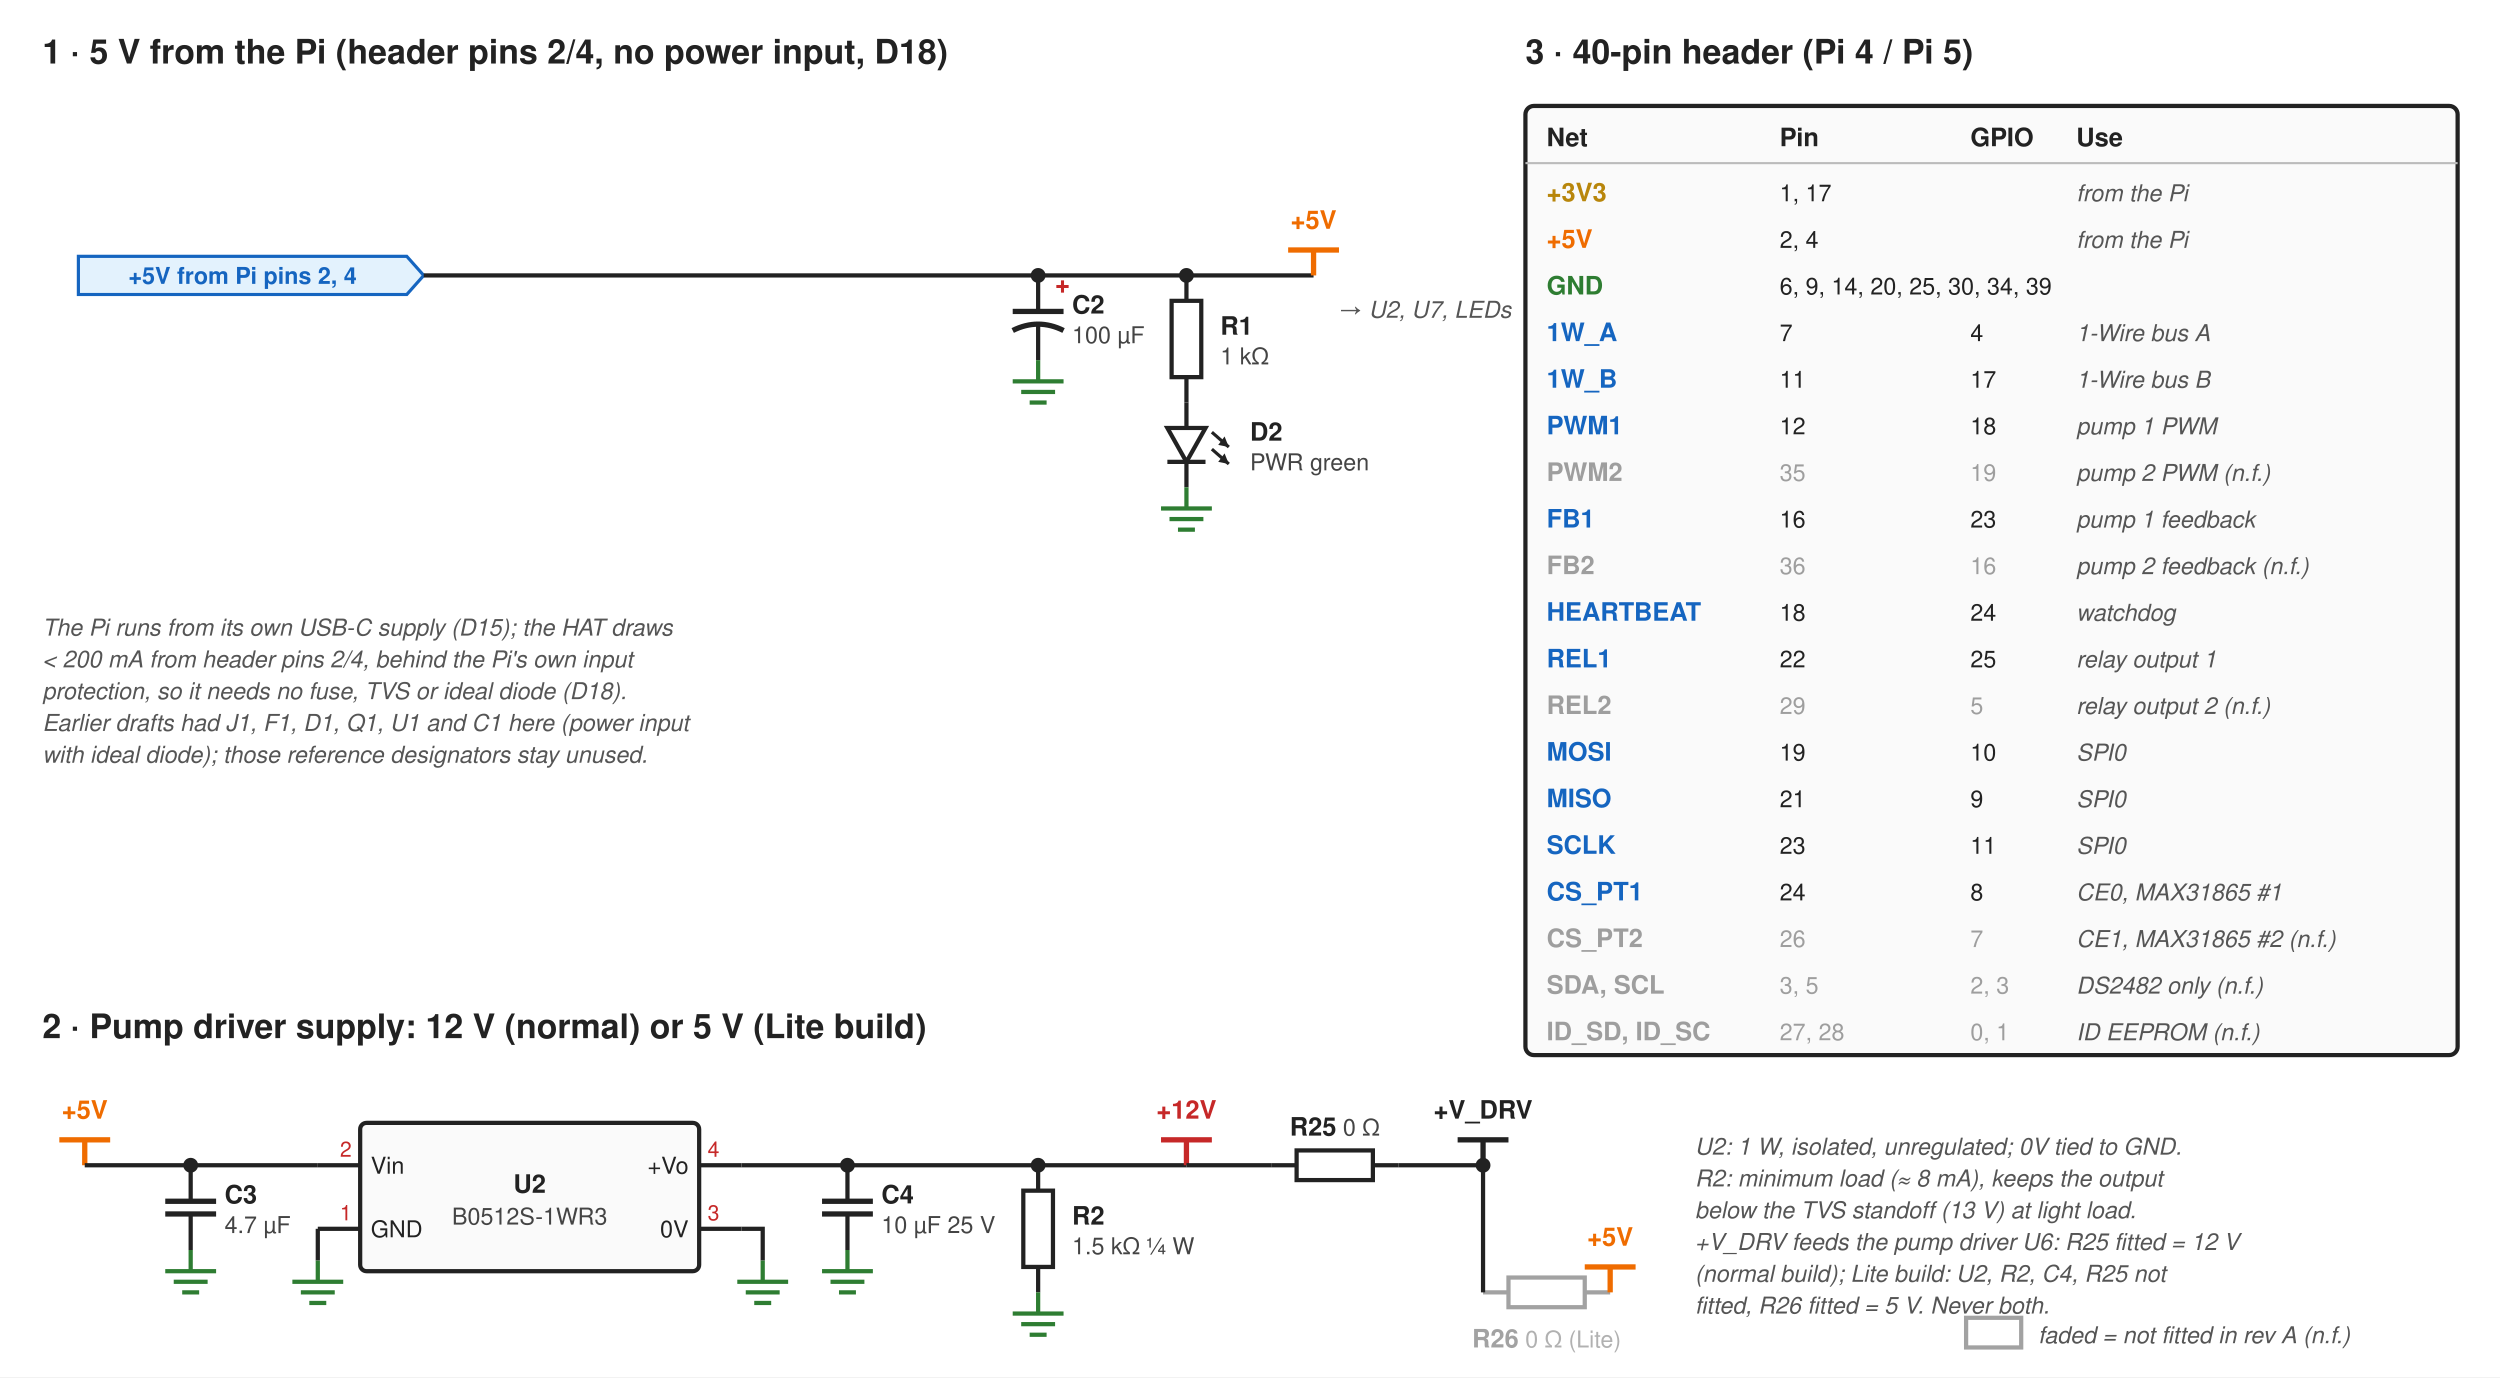
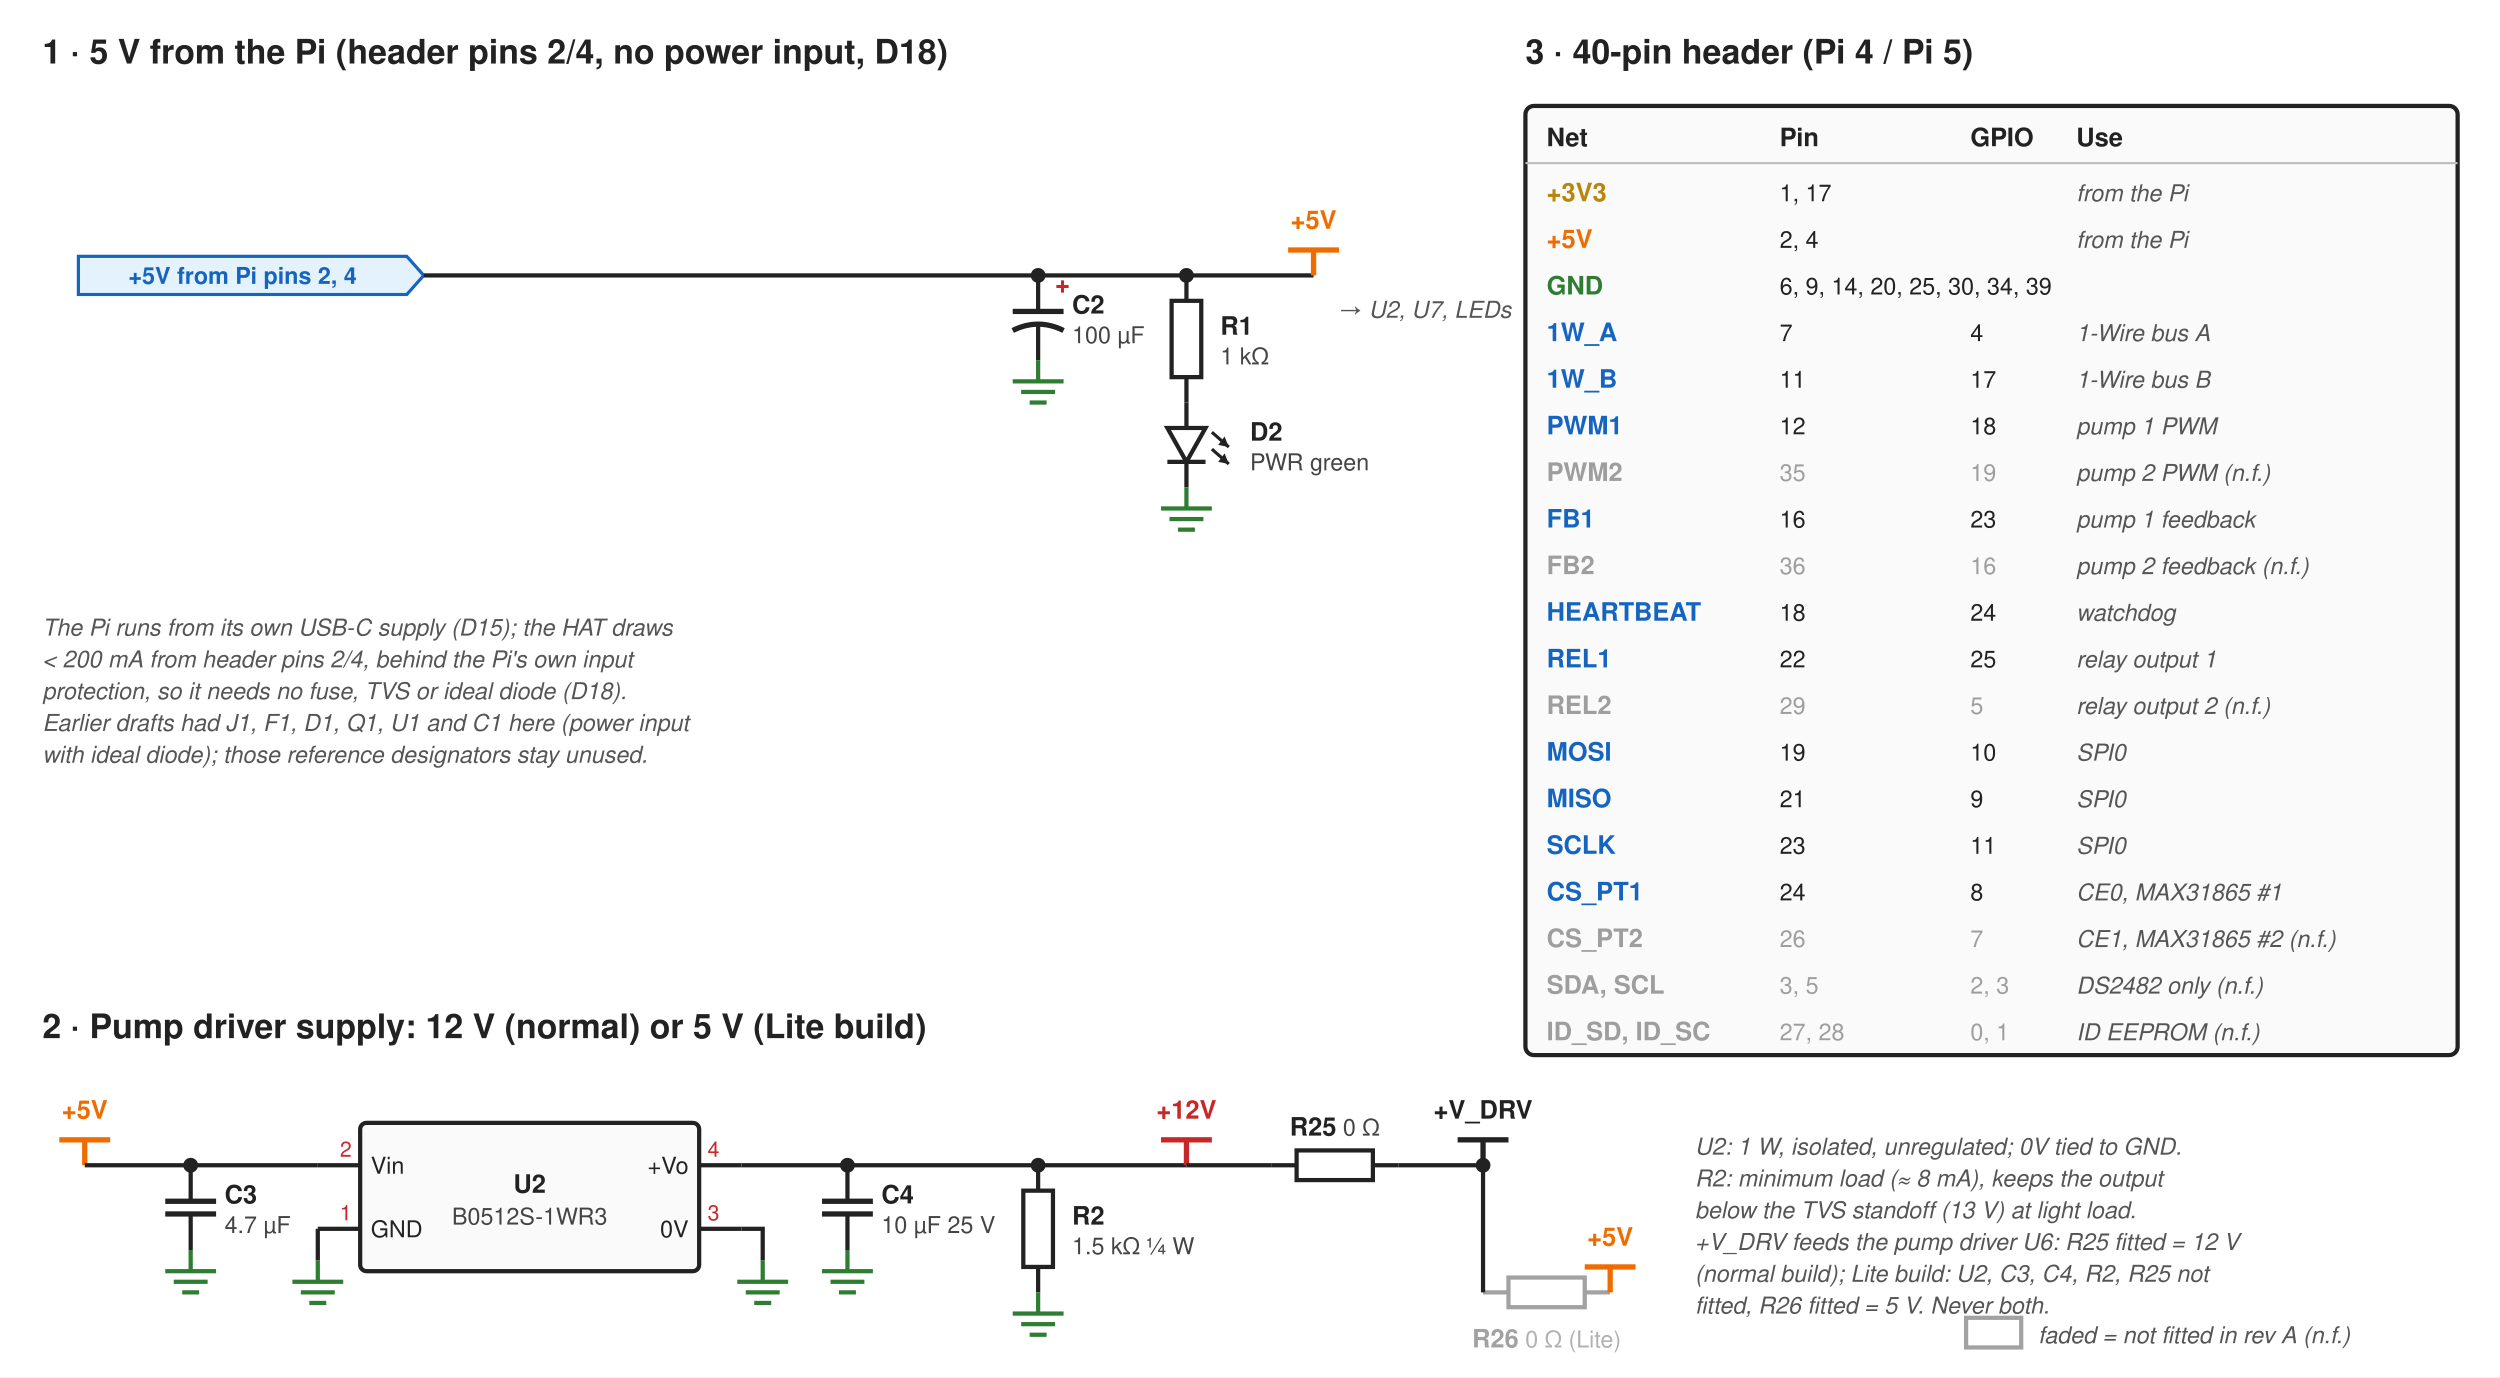
<svg xmlns="http://www.w3.org/2000/svg" width="1180" height="650" viewBox="0 0 1180 650" font-family="Helvetica, Arial, sans-serif">
  <style>.w{stroke:#222;stroke-width:2;fill:none}.b{stroke:#222;stroke-width:2;fill:white}.r{font-size:12px;font-weight:bold;fill:#222}.v{font-size:11px;fill:#444}.pn{font-size:11px;fill:#222}.num{font-size:10px;fill:#c62828}.n{font-size:11px;fill:#555;font-style:italic}.h{font-size:16px;font-weight:bold;fill:#222}</style>
  <rect width="1180" height="650" fill="white" />
  <text x="20" y="30" class="h" text-anchor="start">1 · 5 V from the Pi (header pins 2/4, no power input, D18)</text>
  <polygon points="200,130 192,121 37,121 37,139 192,139" style="fill:#e3f2fd;stroke:#1565c0;stroke-width:1.5" />
  <text x="114.5" y="134" class="pn" text-anchor="middle" style="font-weight:bold;fill:#1565c0">+5V from Pi pins 2, 4</text>
  <path class="w" d="M200 130 L620 130" />
  <circle cx="490" cy="130" r="3.5" fill="#222" />
  <g transform="translate(490 130) rotate(90)">
    <path class="w" d="M0 0 H17" />
    <path class="w" d="M23 0 H40" />
    <path class="w" d="M17 -12 V12" style="stroke-width:2.5" />
    <path class="w" d="M26 -12 Q20 0 26 12" style="stroke-width:2.5" />
    <text x="8" y="-8" style="font-size:12px;font-weight:bold;fill:#c62828" transform="rotate(-90 8 -8)">+</text>
  </g>
  <text x="506.0" y="148.0" class="r" text-anchor="start">C2</text>
  <text x="506.0" y="162.0" class="v" text-anchor="start">100 µF</text>
  <path d="M490 170 V180 M478 180 H502 M482 185 H498 M486 190 H494" style="stroke:#2e7d32;stroke-width:2;fill:none" />
  <circle cx="560" cy="130" r="3.5" fill="#222" />
  <g transform="translate(560 130) rotate(90)">
    <path class="w" d="M0 0 H12" />
    <path class="w" d="M48 0 H60" />
    <rect class="b" x="12" y="-7" width="36" height="14" />
  </g>
  <text x="576.0" y="158.0" class="r" text-anchor="start">R1</text>
  <text x="576.0" y="172.0" class="v" text-anchor="start">1 kΩ</text>
  <g transform="translate(560 190) rotate(90)">
    <path class="w" d="M0 0 H12" />
    <path class="w" d="M28 0 H40" />
    <path d="M12 -9 L28 0 L12 9 Z" style="fill:white;stroke:#222;stroke-width:2" />
    <path class="w" d="M28 -9 V9" />
    <path class="w" d="M14 -12 L21 -20" style="stroke-width:1.5" />
    <path d="M21 -20 L16 -18 L20 -15 Z" fill="#222" />
    <path class="w" d="M22 -12 L29 -20" style="stroke-width:1.5" />
    <path d="M29 -20 L24 -18 L28 -15 Z" fill="#222" />
  </g>
  <text x="590.0" y="208.0" class="r" text-anchor="start">D2</text>
  <text x="590.0" y="222.0" class="v" text-anchor="start">PWR green</text>
  <path d="M560 230 V240 M548 240 H572 M552 245 H568 M556 250 H564" style="stroke:#2e7d32;stroke-width:2;fill:none" />
  <path d="M620 130 V118 M608 118 H632" style="stroke:#ef6c00;stroke-width:2.5;fill:none" />
  <text x="620" y="108" class="r" text-anchor="middle" style="fill:#ef6c00">+5V</text>
  <text x="632" y="150" class="n" text-anchor="start">→ U2, U7, LEDs</text>
  <text x="20" y="300" class="n" text-anchor="start">The Pi runs from its own USB-C supply (D15); the HAT draws</text>
  <text x="20" y="315" class="n" text-anchor="start">&lt; 200 mA from header pins 2/4, behind the Pi's own input</text>
  <text x="20" y="330" class="n" text-anchor="start">protection, so it needs no fuse, TVS or ideal diode (D18).</text>
  <text x="20" y="345" class="n" text-anchor="start">Earlier drafts had J1, F1, D1, Q1, U1 and C1 here (power input</text>
  <text x="20" y="360" class="n" text-anchor="start">with ideal diode); those reference designators stay unused.</text>
  <text x="20" y="490" class="h" text-anchor="start">2 · Pump driver supply: 12 V (normal) or 5 V (Lite build)</text>
  <path d="M40 550 V538 M28 538 H52" style="stroke:#ef6c00;stroke-width:2.5;fill:none" />
  <text x="40" y="528" class="r" text-anchor="middle" style="fill:#ef6c00">+5V</text>
  <path class="w" d="M40 550 L150 550" />
  <circle cx="90" cy="550" r="3.5" fill="#222" />
  <g transform="translate(90 550) rotate(90)">
    <path class="w" d="M0 0 H17" />
    <path class="w" d="M23 0 H40" />
    <path class="w" d="M17 -12 V12" style="stroke-width:2.5" />
    <path class="w" d="M23 -12 V12" style="stroke-width:2.5" />
  </g>
  <text x="106.0" y="568.0" class="r" text-anchor="start">C3</text>
  <text x="106.0" y="582.0" class="v" text-anchor="start">4.7 µF</text>
  <path d="M90 590 V600 M78 600 H102 M82 605 H98 M86 610 H94" style="stroke:#2e7d32;stroke-width:2;fill:none" />
  <rect x="170" y="530" width="160" height="70" rx="3" style="fill:#fafafa;stroke:#222;stroke-width:2" />
  <text x="250.0" y="563.0" class="r" text-anchor="middle">U2</text>
  <text x="250.0" y="578.0" class="v" text-anchor="middle">B0512S-1WR3</text>
  <text x="175" y="554" class="pn" text-anchor="start">Vin</text>
  <text x="166" y="546" class="num" text-anchor="end">2</text>
  <path class="w" d="M170 550 L150 550" />
  <text x="175" y="584" class="pn" text-anchor="start">GND</text>
  <text x="166" y="576" class="num" text-anchor="end">1</text>
  <path class="w" d="M170 580 L150 580" />
  <text x="325" y="554" class="pn" text-anchor="end">+Vo</text>
  <text x="334" y="546" class="num" text-anchor="start">4</text>
  <path class="w" d="M330 550 L350 550" />
  <text x="325" y="584" class="pn" text-anchor="end">0V</text>
  <text x="334" y="576" class="num" text-anchor="start">3</text>
  <path class="w" d="M330 580 L350 580" />
  <path class="w" d="M150 580 L150 595" />
  <path d="M150 595 V605 M138 605 H162 M142 610 H158 M146 615 H154" style="stroke:#2e7d32;stroke-width:2;fill:none" />
  <path class="w" d="M350 580 L360 580 L360 595" />
  <path d="M360 595 V605 M348 605 H372 M352 610 H368 M356 615 H364" style="stroke:#2e7d32;stroke-width:2;fill:none" />
  <path class="w" d="M350 550 L560 550" />
  <circle cx="400" cy="550" r="3.5" fill="#222" />
  <g transform="translate(400 550) rotate(90)">
    <path class="w" d="M0 0 H17" />
    <path class="w" d="M23 0 H40" />
    <path class="w" d="M17 -12 V12" style="stroke-width:2.5" />
    <path class="w" d="M23 -12 V12" style="stroke-width:2.5" />
  </g>
  <text x="416.0" y="568.0" class="r" text-anchor="start">C4</text>
  <text x="416.0" y="582.0" class="v" text-anchor="start">10 µF 25 V</text>
  <path d="M400 590 V600 M388 600 H412 M392 605 H408 M396 610 H404" style="stroke:#2e7d32;stroke-width:2;fill:none" />
  <circle cx="490" cy="550" r="3.5" fill="#222" />
  <g transform="translate(490 550) rotate(90)">
    <path class="w" d="M0 0 H12" />
    <path class="w" d="M48 0 H60" />
    <rect class="b" x="12" y="-7" width="36" height="14" />
  </g>
  <text x="506.0" y="578.0" class="r" text-anchor="start">R2</text>
  <text x="506.0" y="592.0" class="v" text-anchor="start">1.5 kΩ ¼ W</text>
  <path d="M490 610 V620 M478 620 H502 M482 625 H498 M486 630 H494" style="stroke:#2e7d32;stroke-width:2;fill:none" />
  <path d="M560 550 V538 M548 538 H572" style="stroke:#c62828;stroke-width:2.5;fill:none" />
  <text x="560" y="528" class="r" text-anchor="middle" style="fill:#c62828">+12V</text>
  <path class="w" d="M560 550 L600 550" />
  <g transform="translate(600 550) rotate(0)">
    <path class="w" d="M0 0 H12" />
    <path class="w" d="M48 0 H60" />
    <rect class="b" x="12" y="-7" width="36" height="14" />
  </g>
  <text x="630.0" y="536.0" class="v" text-anchor="middle">
    <tspan class="r">R25</tspan> 0 Ω</text>
  <path class="w" d="M660 550 L700 550" />
  <circle cx="700" cy="550" r="3.5" fill="#222" />
  <path d="M700 550 V538 M688 538 H712" style="stroke:#222;stroke-width:2.5;fill:none" />
  <text x="700" y="528" class="r" text-anchor="middle" style="fill:#222">+V_DRV</text>
  <path class="w" d="M700 550 L700 610" />
  <g opacity="0.42">
    <g transform="translate(700 610) rotate(0)">
      <path class="w" d="M0 0 H12" />
      <path class="w" d="M48 0 H60" />
      <rect class="b" x="12" y="-7" width="36" height="14" />
    </g>
    <text x="730.0" y="636.0" class="v" text-anchor="middle">
      <tspan class="r">R26</tspan> 0 Ω (Lite)</text>
  </g>
  <path d="M760 610 V598 M748 598 H772" style="stroke:#ef6c00;stroke-width:2.5;fill:none" />
  <text x="760" y="588" class="r" text-anchor="middle" style="fill:#ef6c00">+5V</text>
  <text x="800" y="545" class="n" text-anchor="start">U2: 1 W, isolated, unregulated; 0V tied to GND.</text>
  <text x="800" y="560" class="n" text-anchor="start">R2: minimum load (≈ 8 mA), keeps the output</text>
  <text x="800" y="575" class="n" text-anchor="start">below the TVS standoff (13 V) at light load.</text>
  <text x="800" y="590" class="n" text-anchor="start">+V_DRV feeds the pump driver U6: R25 fitted = 12 V</text>
-   <text x="800" y="605" class="n" text-anchor="start">(normal build); Lite build: U2, R2, C4, R25 not</text>
+   <text x="800" y="605" class="n" text-anchor="start">(normal build); Lite build: U2, C3, C4, R2, R25 not</text>
  <text x="800" y="620" class="n" text-anchor="start">fitted, R26 fitted = 5 V. Never both.</text>
  <text x="720" y="30" class="h" text-anchor="start">3 · 40-pin header (Pi 4 / Pi 5)</text>
  <rect x="720" y="50" width="440" height="448" rx="4" style="fill:#fafafa;stroke:#222;stroke-width:2" />
  <text x="730" y="69" class="r" text-anchor="start">Net</text>
  <text x="840" y="69" class="r" text-anchor="start">Pin</text>
  <text x="930" y="69" class="r" text-anchor="start">GPIO</text>
  <text x="980" y="69" class="r" text-anchor="start">Use</text>
  <path d="M720 77 H1160" style="stroke:#bbb" />
  <text x="730" y="95" class="r" text-anchor="start" style="fill:#b8860b">+3V3</text>
  <text x="840" y="95" class="pn" text-anchor="start">1, 17</text>
  <text x="930" y="95" class="pn" text-anchor="start" />
  <text x="980" y="95" class="n" text-anchor="start">from the Pi</text>
  <text x="730" y="117" class="r" text-anchor="start" style="fill:#ef6c00">+5V</text>
  <text x="840" y="117" class="pn" text-anchor="start">2, 4</text>
  <text x="930" y="117" class="pn" text-anchor="start" />
  <text x="980" y="117" class="n" text-anchor="start">from the Pi</text>
  <text x="730" y="139" class="r" text-anchor="start" style="fill:#2e7d32">GND</text>
  <text x="840" y="139" class="pn" text-anchor="start">6, 9, 14, 20, 25, 30, 34, 39</text>
  <text x="930" y="139" class="pn" text-anchor="start" />
  <text x="980" y="139" class="n" text-anchor="start" />
  <text x="730" y="161" class="r" text-anchor="start" style="fill:#1565c0">1W_A</text>
  <text x="840" y="161" class="pn" text-anchor="start">7</text>
  <text x="930" y="161" class="pn" text-anchor="start">4</text>
  <text x="980" y="161" class="n" text-anchor="start">1-Wire bus A</text>
  <text x="730" y="183" class="r" text-anchor="start" style="fill:#1565c0">1W_B</text>
  <text x="840" y="183" class="pn" text-anchor="start">11</text>
  <text x="930" y="183" class="pn" text-anchor="start">17</text>
  <text x="980" y="183" class="n" text-anchor="start">1-Wire bus B</text>
  <text x="730" y="205" class="r" text-anchor="start" style="fill:#1565c0">PWM1</text>
  <text x="840" y="205" class="pn" text-anchor="start">12</text>
  <text x="930" y="205" class="pn" text-anchor="start">18</text>
  <text x="980" y="205" class="n" text-anchor="start">pump 1 PWM</text>
  <text x="730" y="227" class="r" text-anchor="start" style="fill:#9e9e9e">PWM2</text>
  <text x="840" y="227" class="pn" text-anchor="start" style="fill:#9e9e9e">35</text>
  <text x="930" y="227" class="pn" text-anchor="start" style="fill:#9e9e9e">19</text>
  <text x="980" y="227" class="n" text-anchor="start">pump 2 PWM (n.f.)</text>
  <text x="730" y="249" class="r" text-anchor="start" style="fill:#1565c0">FB1</text>
  <text x="840" y="249" class="pn" text-anchor="start">16</text>
  <text x="930" y="249" class="pn" text-anchor="start">23</text>
  <text x="980" y="249" class="n" text-anchor="start">pump 1 feedback</text>
  <text x="730" y="271" class="r" text-anchor="start" style="fill:#9e9e9e">FB2</text>
  <text x="840" y="271" class="pn" text-anchor="start" style="fill:#9e9e9e">36</text>
  <text x="930" y="271" class="pn" text-anchor="start" style="fill:#9e9e9e">16</text>
  <text x="980" y="271" class="n" text-anchor="start">pump 2 feedback (n.f.)</text>
  <text x="730" y="293" class="r" text-anchor="start" style="fill:#1565c0">HEARTBEAT</text>
  <text x="840" y="293" class="pn" text-anchor="start">18</text>
  <text x="930" y="293" class="pn" text-anchor="start">24</text>
  <text x="980" y="293" class="n" text-anchor="start">watchdog</text>
  <text x="730" y="315" class="r" text-anchor="start" style="fill:#1565c0">REL1</text>
  <text x="840" y="315" class="pn" text-anchor="start">22</text>
  <text x="930" y="315" class="pn" text-anchor="start">25</text>
  <text x="980" y="315" class="n" text-anchor="start">relay output 1</text>
  <text x="730" y="337" class="r" text-anchor="start" style="fill:#9e9e9e">REL2</text>
  <text x="840" y="337" class="pn" text-anchor="start" style="fill:#9e9e9e">29</text>
  <text x="930" y="337" class="pn" text-anchor="start" style="fill:#9e9e9e">5</text>
  <text x="980" y="337" class="n" text-anchor="start">relay output 2 (n.f.)</text>
  <text x="730" y="359" class="r" text-anchor="start" style="fill:#1565c0">MOSI</text>
  <text x="840" y="359" class="pn" text-anchor="start">19</text>
  <text x="930" y="359" class="pn" text-anchor="start">10</text>
  <text x="980" y="359" class="n" text-anchor="start">SPI0</text>
  <text x="730" y="381" class="r" text-anchor="start" style="fill:#1565c0">MISO</text>
  <text x="840" y="381" class="pn" text-anchor="start">21</text>
  <text x="930" y="381" class="pn" text-anchor="start">9</text>
  <text x="980" y="381" class="n" text-anchor="start">SPI0</text>
  <text x="730" y="403" class="r" text-anchor="start" style="fill:#1565c0">SCLK</text>
  <text x="840" y="403" class="pn" text-anchor="start">23</text>
  <text x="930" y="403" class="pn" text-anchor="start">11</text>
  <text x="980" y="403" class="n" text-anchor="start">SPI0</text>
  <text x="730" y="425" class="r" text-anchor="start" style="fill:#1565c0">CS_PT1</text>
  <text x="840" y="425" class="pn" text-anchor="start">24</text>
  <text x="930" y="425" class="pn" text-anchor="start">8</text>
  <text x="980" y="425" class="n" text-anchor="start">CE0, MAX31865 #1</text>
  <text x="730" y="447" class="r" text-anchor="start" style="fill:#9e9e9e">CS_PT2</text>
  <text x="840" y="447" class="pn" text-anchor="start" style="fill:#9e9e9e">26</text>
  <text x="930" y="447" class="pn" text-anchor="start" style="fill:#9e9e9e">7</text>
  <text x="980" y="447" class="n" text-anchor="start">CE1, MAX31865 #2 (n.f.)</text>
  <text x="730" y="469" class="r" text-anchor="start" style="fill:#9e9e9e">SDA, SCL</text>
  <text x="840" y="469" class="pn" text-anchor="start" style="fill:#9e9e9e">3, 5</text>
  <text x="930" y="469" class="pn" text-anchor="start" style="fill:#9e9e9e">2, 3</text>
  <text x="980" y="469" class="n" text-anchor="start">DS2482 only (n.f.)</text>
  <text x="730" y="491" class="r" text-anchor="start" style="fill:#9e9e9e">ID_SD, ID_SC</text>
  <text x="840" y="491" class="pn" text-anchor="start" style="fill:#9e9e9e">27, 28</text>
  <text x="930" y="491" class="pn" text-anchor="start" style="fill:#9e9e9e">0, 1</text>
  <text x="980" y="491" class="n" text-anchor="start">ID EEPROM (n.f.)</text>
  <g opacity="0.42">
    <rect x="928" y="622" width="26" height="14" style="fill:white;stroke:#222;stroke-width:2" />
  </g>
  <text x="962" y="634" class="n" text-anchor="start">faded = not fitted in rev A (n.f.)</text>
</svg>
